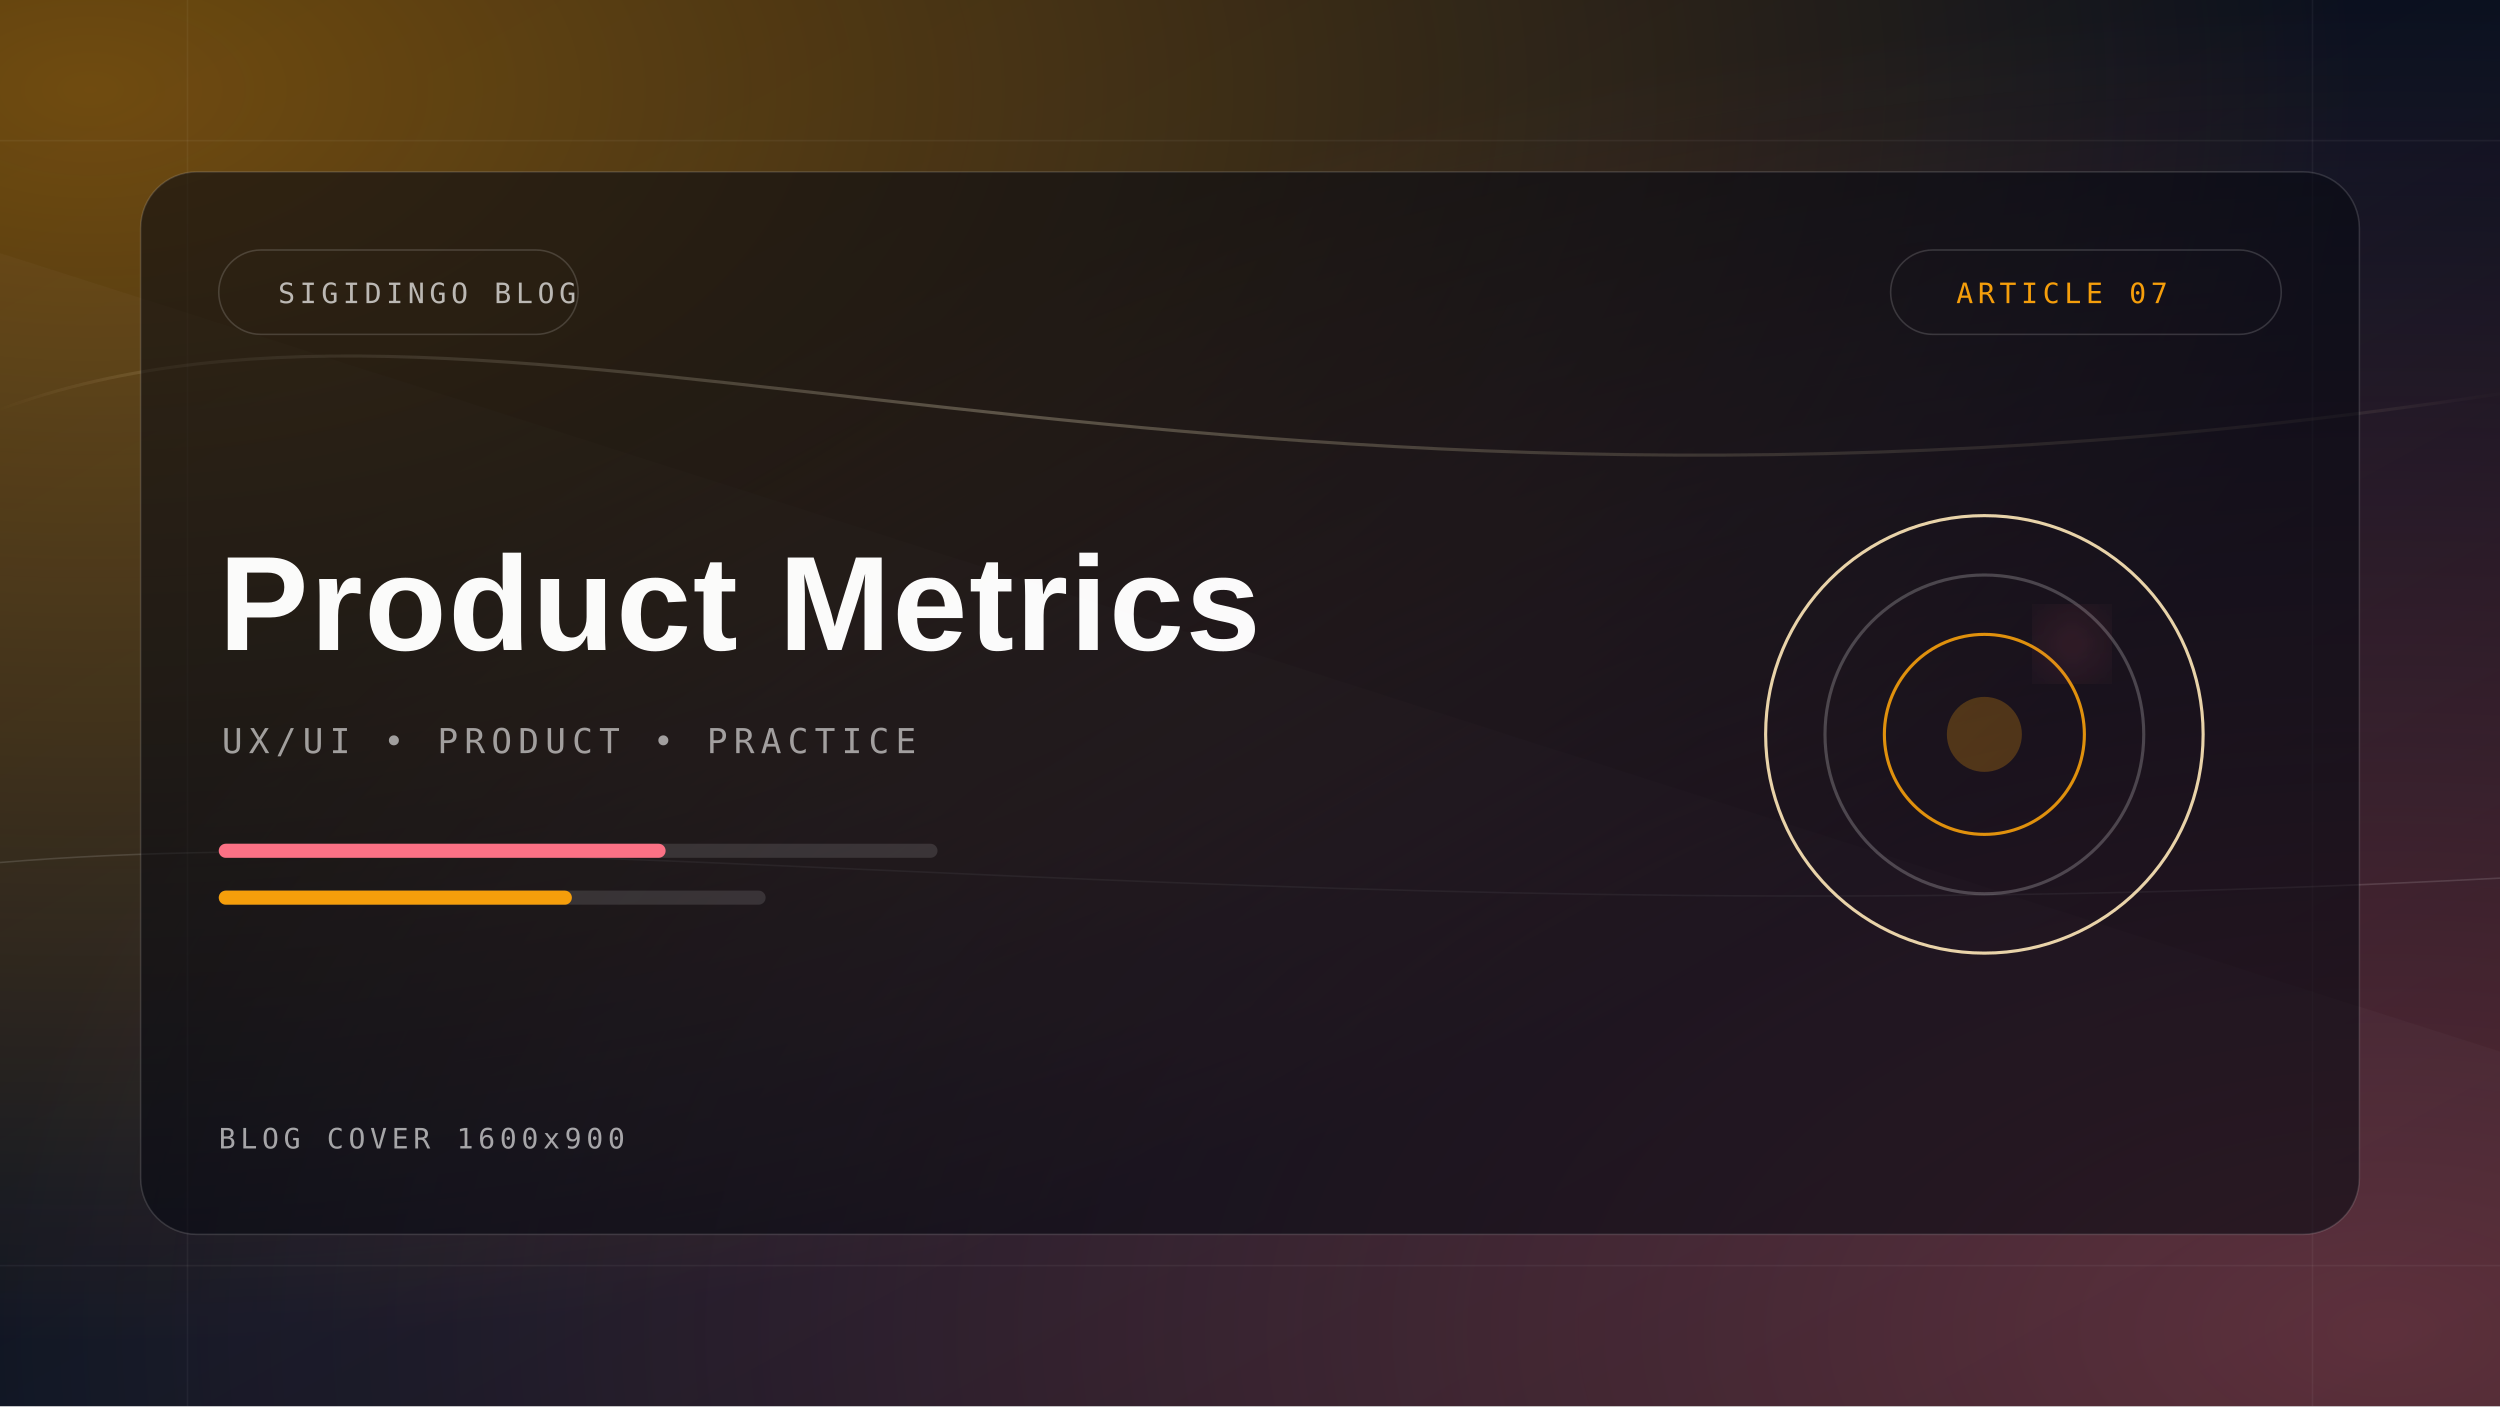
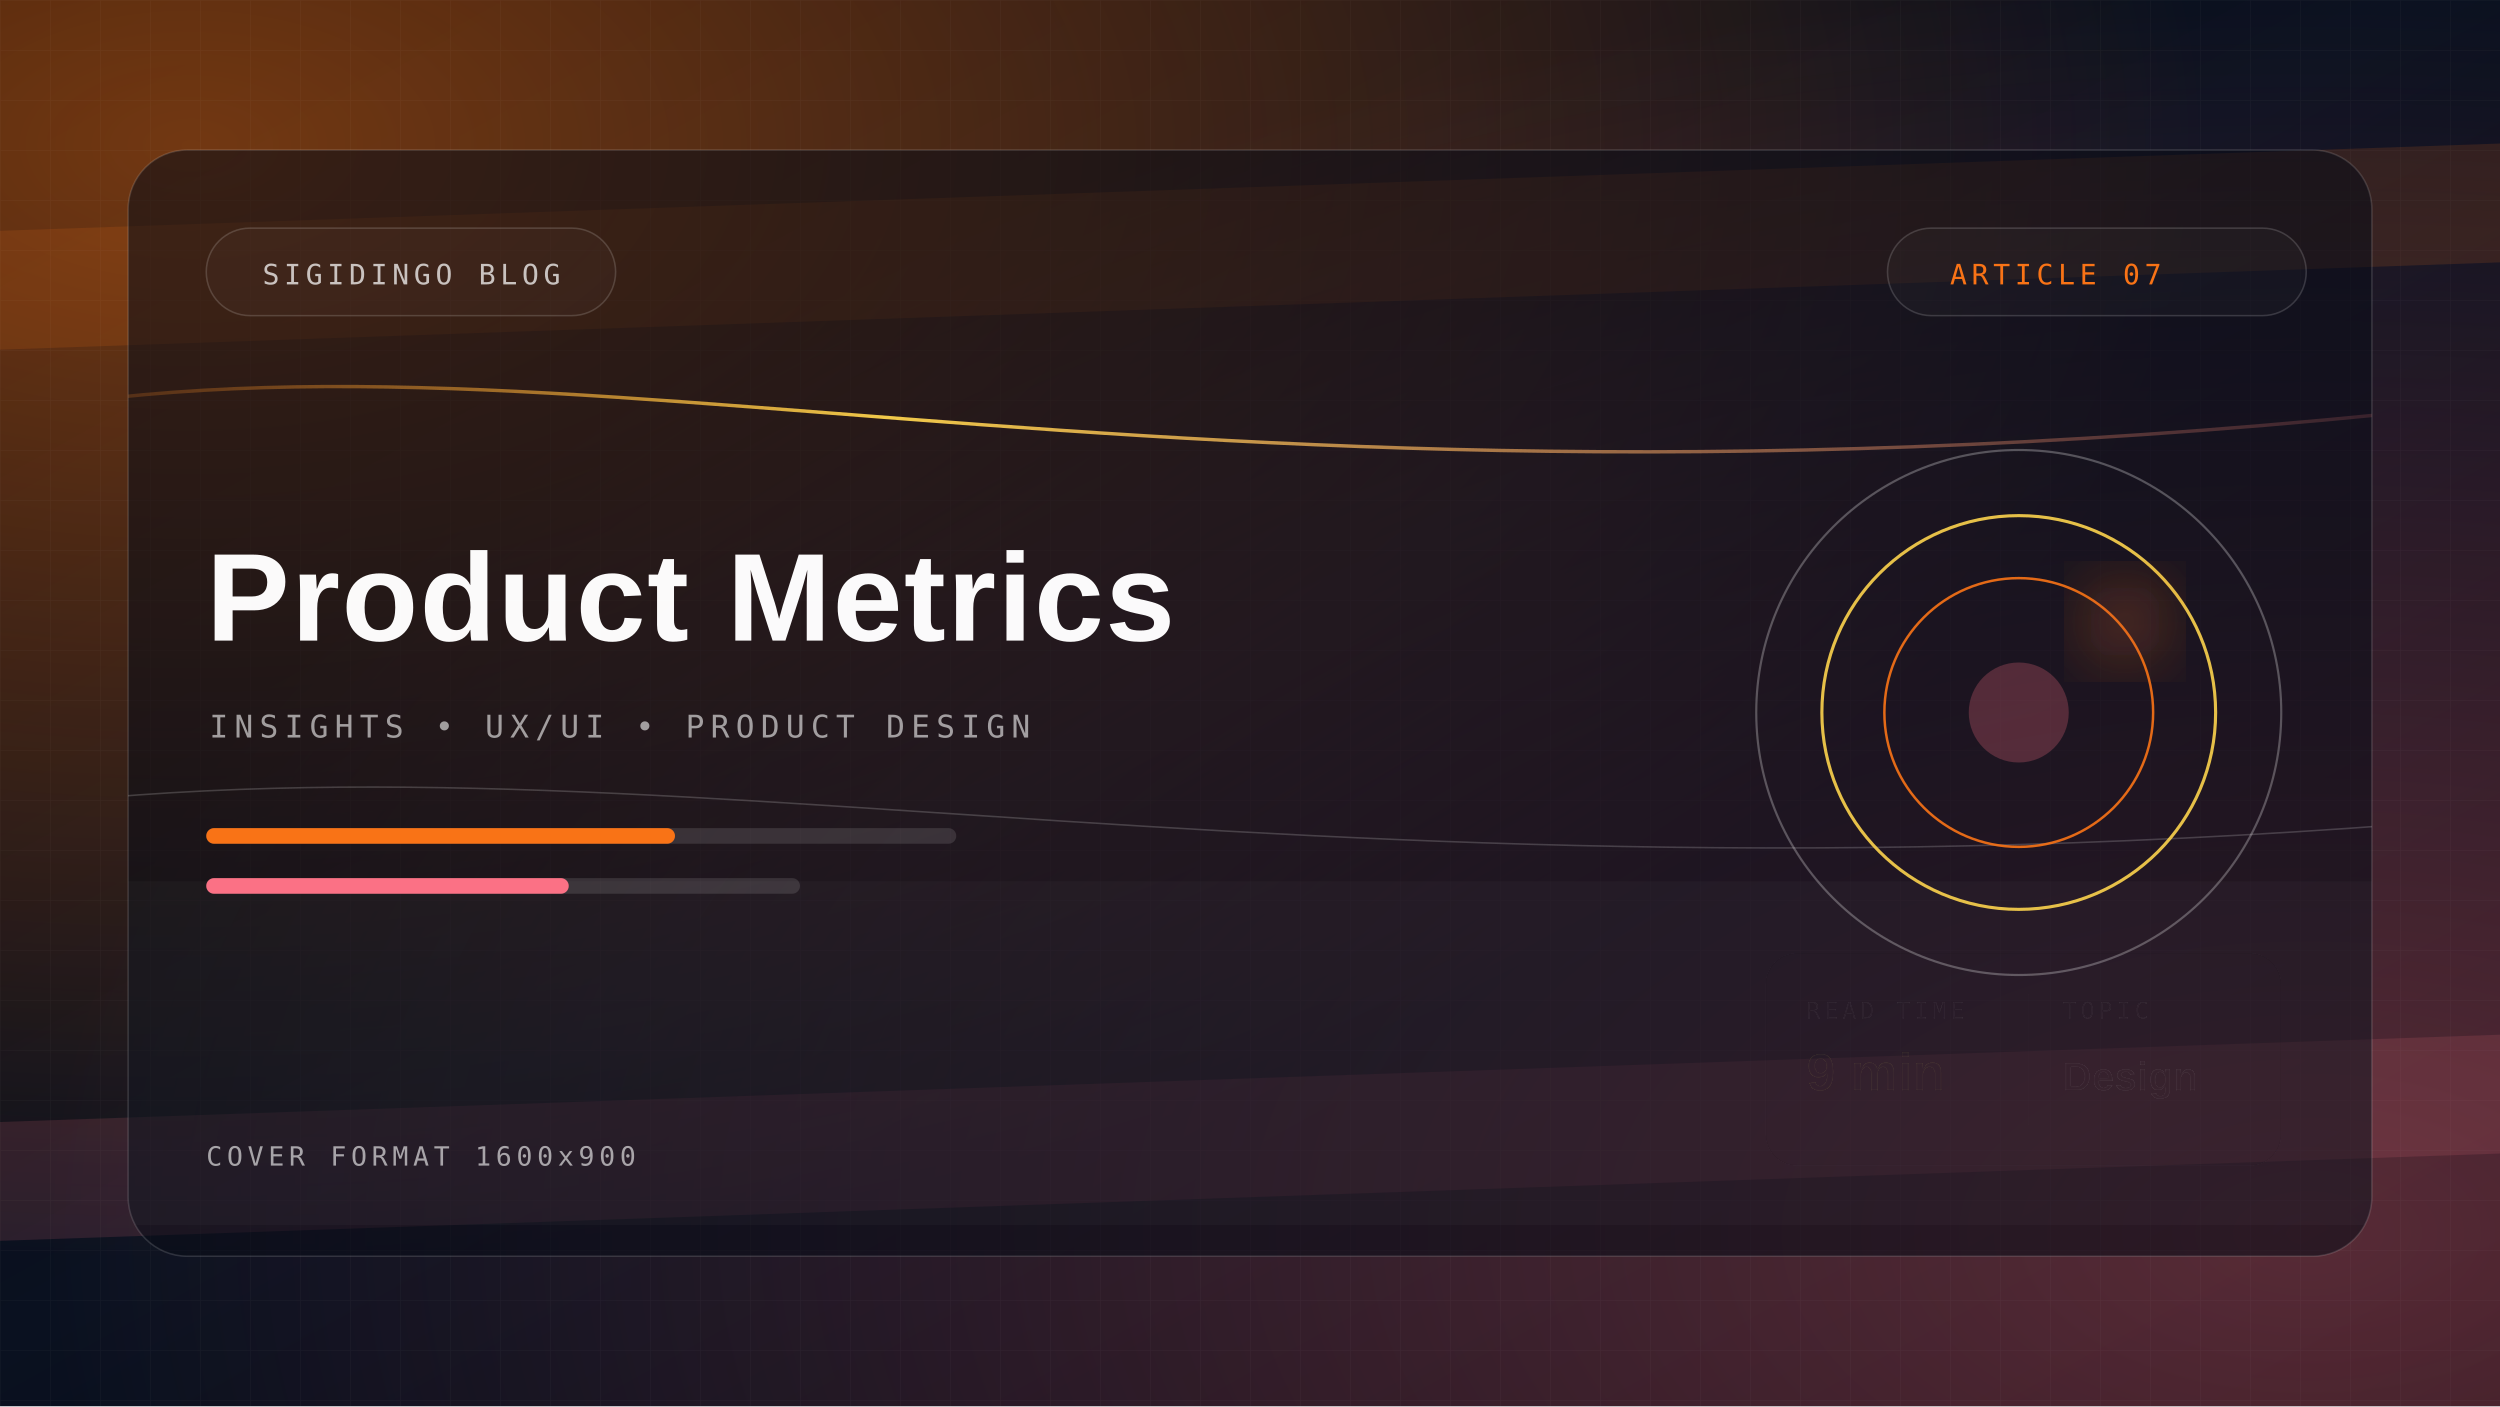
<svg xmlns="http://www.w3.org/2000/svg" width="1600" height="900" viewBox="0 0 1600 900">
  <defs>
    <linearGradient id="bg-7" x1="0" y1="0" x2="1" y2="1">
-       <stop offset="0%" stop-color="#070A12" />
-       <stop offset="52%" stop-color="#0B1120" />
-       <stop offset="100%" stop-color="#05070D" />
+       <stop offset="0%" stop-color="#03050B" />
+       <stop offset="48%" stop-color="#0A1120" />
+       <stop offset="100%" stop-color="#02040A" />
    </linearGradient>
-     <radialGradient id="haloA-7" cx="0.04" cy="0.06" r="0.9">
-       <stop offset="0%" stop-color="#F59E0B" stop-opacity="0.44" />
-       <stop offset="100%" stop-color="#F59E0B" stop-opacity="0" />
+     <radialGradient id="glowA-7" cx="0.08" cy="0.1" r="0.8">
+       <stop offset="0%" stop-color="#F97316" stop-opacity="0.45" />
+       <stop offset="100%" stop-color="#F97316" stop-opacity="0" />
    </radialGradient>
-     <radialGradient id="haloB-7" cx="0.95" cy="0.95" r="0.95">
+     <radialGradient id="glowB-7" cx="0.92" cy="0.88" r="0.9">
      <stop offset="0%" stop-color="#FB7185" stop-opacity="0.34" />
      <stop offset="100%" stop-color="#FB7185" stop-opacity="0" />
    </radialGradient>
-     <linearGradient id="beam-7" x1="0" y1="0" x2="1" y2="0">
-       <stop offset="0%" stop-color="#FFE8B8" stop-opacity="0" />
-       <stop offset="40%" stop-color="#FFE8B8" stop-opacity="0.95" />
-       <stop offset="100%" stop-color="#FFE8B8" stop-opacity="0" />
+     <linearGradient id="accent-7" x1="0" y1="0" x2="1" y2="0">
+       <stop offset="0%" stop-color="#F97316" stop-opacity="0" />
+       <stop offset="35%" stop-color="#FCD34D" stop-opacity="0.95" />
+       <stop offset="100%" stop-color="#FB7185" stop-opacity="0" />
    </linearGradient>
-     <filter id="soft-7" x="-20%" y="-20%" width="140%" height="140%">
-       <feGaussianBlur stdDeviation="24" />
+     <filter id="blur-7" x="-30%" y="-30%" width="160%" height="160%">
+       <feGaussianBlur stdDeviation="26" />
    </filter>
+     <filter id="inner-7" x="-20%" y="-20%" width="140%" height="140%">
+       <feGaussianBlur in="SourceGraphic" stdDeviation="0.6" result="blur" />
+       <feComposite in="SourceGraphic" in2="blur" operator="arithmetic" k2="1" k3="-1" />
+     </filter>
+     <pattern id="grid-7" width="32" height="32" patternUnits="userSpaceOnUse">
+       <path d="M32 0H0V32" fill="none" stroke="rgba(255,255,255,0.035)" stroke-width="1" />
+     </pattern>
+     <clipPath id="mainClip-7">
+       <rect x="82" y="96" width="1436" height="708" rx="38" />
+     </clipPath>
  </defs>
  <rect width="1600" height="900" fill="url(#bg-7)" />
-   <rect width="1600" height="900" fill="url(#haloA-7)" />
-   <rect width="1600" height="900" fill="url(#haloB-7)" />
-   <g stroke="rgba(255,255,255,0.05)" stroke-width="1">
-     <line x1="0" y1="90" x2="1600" y2="90" />
-     <line x1="0" y1="810" x2="1600" y2="810" />
-     <line x1="120" y1="0" x2="120" y2="900" />
-     <line x1="1480" y1="0" x2="1480" y2="900" />
+   <rect width="1600" height="900" fill="url(#glowA-7)" />
+   <rect width="1600" height="900" fill="url(#glowB-7)" />
+   <rect width="1600" height="900" fill="url(#grid-7)" />
+   <g transform="rotate(-2,800,450)" opacity="0.14">
+     <rect x="-120" y="120" width="1900" height="76" fill="#F97316" />
+     <rect x="-120" y="690" width="1900" height="76" fill="#FB7185" />
  </g>
-   <g opacity="0.8">
-     <path d="M0 162 L1600 673 L1600 900 L0 900 Z" fill="rgba(255,255,255,0.03)" />
-     <path d="M0 262 C320 144, 760 380, 1600 252" stroke="url(#beam-7)" stroke-width="2" fill="none" />
-     <path d="M0 552 C360 522, 840 602, 1600 562" stroke="rgba(255,255,255,0.17)" stroke-width="1" fill="none" />
+   <rect x="82" y="96" width="1436" height="708" rx="38" fill="rgba(8,12,22,0.55)" stroke="rgba(255,255,255,0.14)" />
+   <g clip-path="url(#mainClip-7)">
+     <path d="M-40 273 C360 183, 760 369, 1700 245" stroke="url(#accent-7)" stroke-width="2.2" fill="none" />
+     <path d="M-40 523 C420 453, 840 603, 1700 513" stroke="rgba(255,255,255,0.18)" stroke-width="1" fill="none" />
+     <rect x="0" y="564" width="1600" height="220" fill="rgba(255,255,255,0.025)" />
+     <g opacity="0.9">
+       <circle cx="1292" cy="456" r="168" fill="none" stroke="rgba(255,255,255,0.3)" stroke-width="1.4" />
+       <circle cx="1292" cy="456" r="126" fill="none" stroke="#FCD34D" stroke-width="2" />
+       <circle cx="1292" cy="456" r="86" fill="none" stroke="#F97316" stroke-width="1.6" />
+       <circle cx="1292" cy="456" r="32" fill="#FB7185" fill-opacity="0.28" />
+       <circle cx="1360" cy="398" r="24" fill="#F97316" fill-opacity="0.5" filter="url(#blur-7)" />
+     </g>
  </g>
-   <rect x="90" y="110" width="1420" height="680" rx="36" fill="rgba(7,10,18,0.58)" stroke="rgba(255,255,255,0.14)" />
-   <path d="M130 212 H1470" stroke="url(#beam-7)" stroke-width="2" />
-   <path d="M130 690 H1470" stroke="url(#beam-7)" stroke-width="2" />
-   <g fill="none" stroke="rgba(255,255,255,0.16)">
-     <rect x="140" y="160" width="230" height="54" rx="27" />
-     <rect x="1210" y="160" width="250" height="54" rx="27" />
+   <g>
+     <rect x="132" y="146" width="262" height="56" rx="28" fill="rgba(255,255,255,0.02)" stroke="rgba(255,255,255,0.16)" />
+     <rect x="1208" y="146" width="268" height="56" rx="28" fill="rgba(255,255,255,0.02)" stroke="rgba(255,255,255,0.16)" />
+     <text x="168" y="182" font-family="Consolas, monospace" font-size="18" letter-spacing="3" fill="rgba(255,255,255,0.72)">SIGIDINGO BLOG</text>
+     <text x="1248" y="182" font-family="Consolas, monospace" font-size="18" letter-spacing="3" fill="#F97316">ARTICLE 07</text>
  </g>
-   <text x="178" y="194" font-family="Consolas, monospace" font-size="18" letter-spacing="3" fill="rgba(255,255,255,0.68)">SIGIDINGO BLOG</text>
-   <text x="1252" y="194" font-family="Consolas, monospace" font-size="18" letter-spacing="3" fill="#F59E0B">ARTICLE 07</text>
-   <text x="140" y="416" font-family="Sora, Arial, sans-serif" font-weight="700" font-size="86" letter-spacing="1.2" fill="rgba(255,255,255,0.98)">Product Metrics</text>
-   <text x="142" y="482" font-family="Consolas, monospace" font-size="22" letter-spacing="4" fill="rgba(255,255,255,0.58)">UX/UI  •  PRODUCT  •  PRACTICE</text>
  <g>
-     <rect x="140" y="540" width="460" height="9" rx="4.5" fill="rgba(255,255,255,0.12)" />
-     <rect x="140" y="540" width="286" height="9" rx="4.5" fill="#FB7185" />
-     <rect x="140" y="570" width="350" height="9" rx="4.5" fill="rgba(255,255,255,0.12)" />
-     <rect x="140" y="570" width="226" height="9" rx="4.5" fill="#F59E0B" />
+     <text x="132" y="410" font-family="Sora, Arial, sans-serif" font-weight="700" font-size="80" letter-spacing="1.1" fill="rgba(255,255,255,0.98)">Product Metrics</text>
+     <text x="134" y="472" font-family="Consolas, monospace" font-size="20" letter-spacing="4" fill="rgba(255,255,255,0.58)">INSIGHTS  •  UX/UI  •  PRODUCT DESIGN</text>
+     <rect x="132" y="530" width="480" height="10" rx="5" fill="rgba(255,255,255,0.12)" />
+     <rect x="132" y="530" width="300" height="10" rx="5" fill="#F97316" />
+     <rect x="132" y="562" width="380" height="10" rx="5" fill="rgba(255,255,255,0.12)" />
+     <rect x="132" y="562" width="232" height="10" rx="5" fill="#FB7185" />
  </g>
-   <g opacity="0.9">
-     <circle cx="1270" cy="470" r="140" fill="none" stroke="#FFE8B8" stroke-width="2" />
-     <circle cx="1270" cy="470" r="102" fill="none" stroke="rgba(255,255,255,0.24)" stroke-width="2" />
-     <circle cx="1270" cy="470" r="64" fill="none" stroke="#F59E0B" stroke-width="2" />
-     <circle cx="1270" cy="470" r="24" fill="#F59E0B" fill-opacity="0.28" />
-     <circle cx="1326" cy="412" r="18" fill="#FB7185" fill-opacity="0.45" filter="url(#soft-7)" />
+   <g transform="translate(1130,610)" filter="url(#inner-7)">
+     <rect x="0" y="0" width="330" height="136" rx="20" fill="rgba(7,11,20,0.5)" stroke="rgba(255,255,255,0.16)" />
+     <text x="26" y="42" font-family="Consolas, monospace" font-size="15" letter-spacing="2.5" fill="rgba(255,255,255,0.65)">READ TIME</text>
+     <text x="26" y="88" font-family="Sora, Arial, sans-serif" font-weight="600" font-size="34" fill="#FCD34D">9 min</text>
+     <line x1="168" y1="26" x2="168" y2="110" stroke="rgba(255,255,255,0.12)" />
+     <text x="190" y="42" font-family="Consolas, monospace" font-size="15" letter-spacing="2.5" fill="rgba(255,255,255,0.65)">TOPIC</text>
+     <text x="190" y="88" font-family="Sora, Arial, sans-serif" font-weight="600" font-size="26" fill="rgba(255,255,255,0.94)">Design</text>
  </g>
-   <text x="140" y="735" font-family="Consolas, monospace" font-size="18" letter-spacing="3" fill="rgba(255,255,255,0.62)">BLOG COVER 1600x900</text>
+   <text x="132" y="746" font-family="Consolas, monospace" font-size="17" letter-spacing="3" fill="rgba(255,255,255,0.6)">COVER FORMAT 1600x900</text>
</svg>
